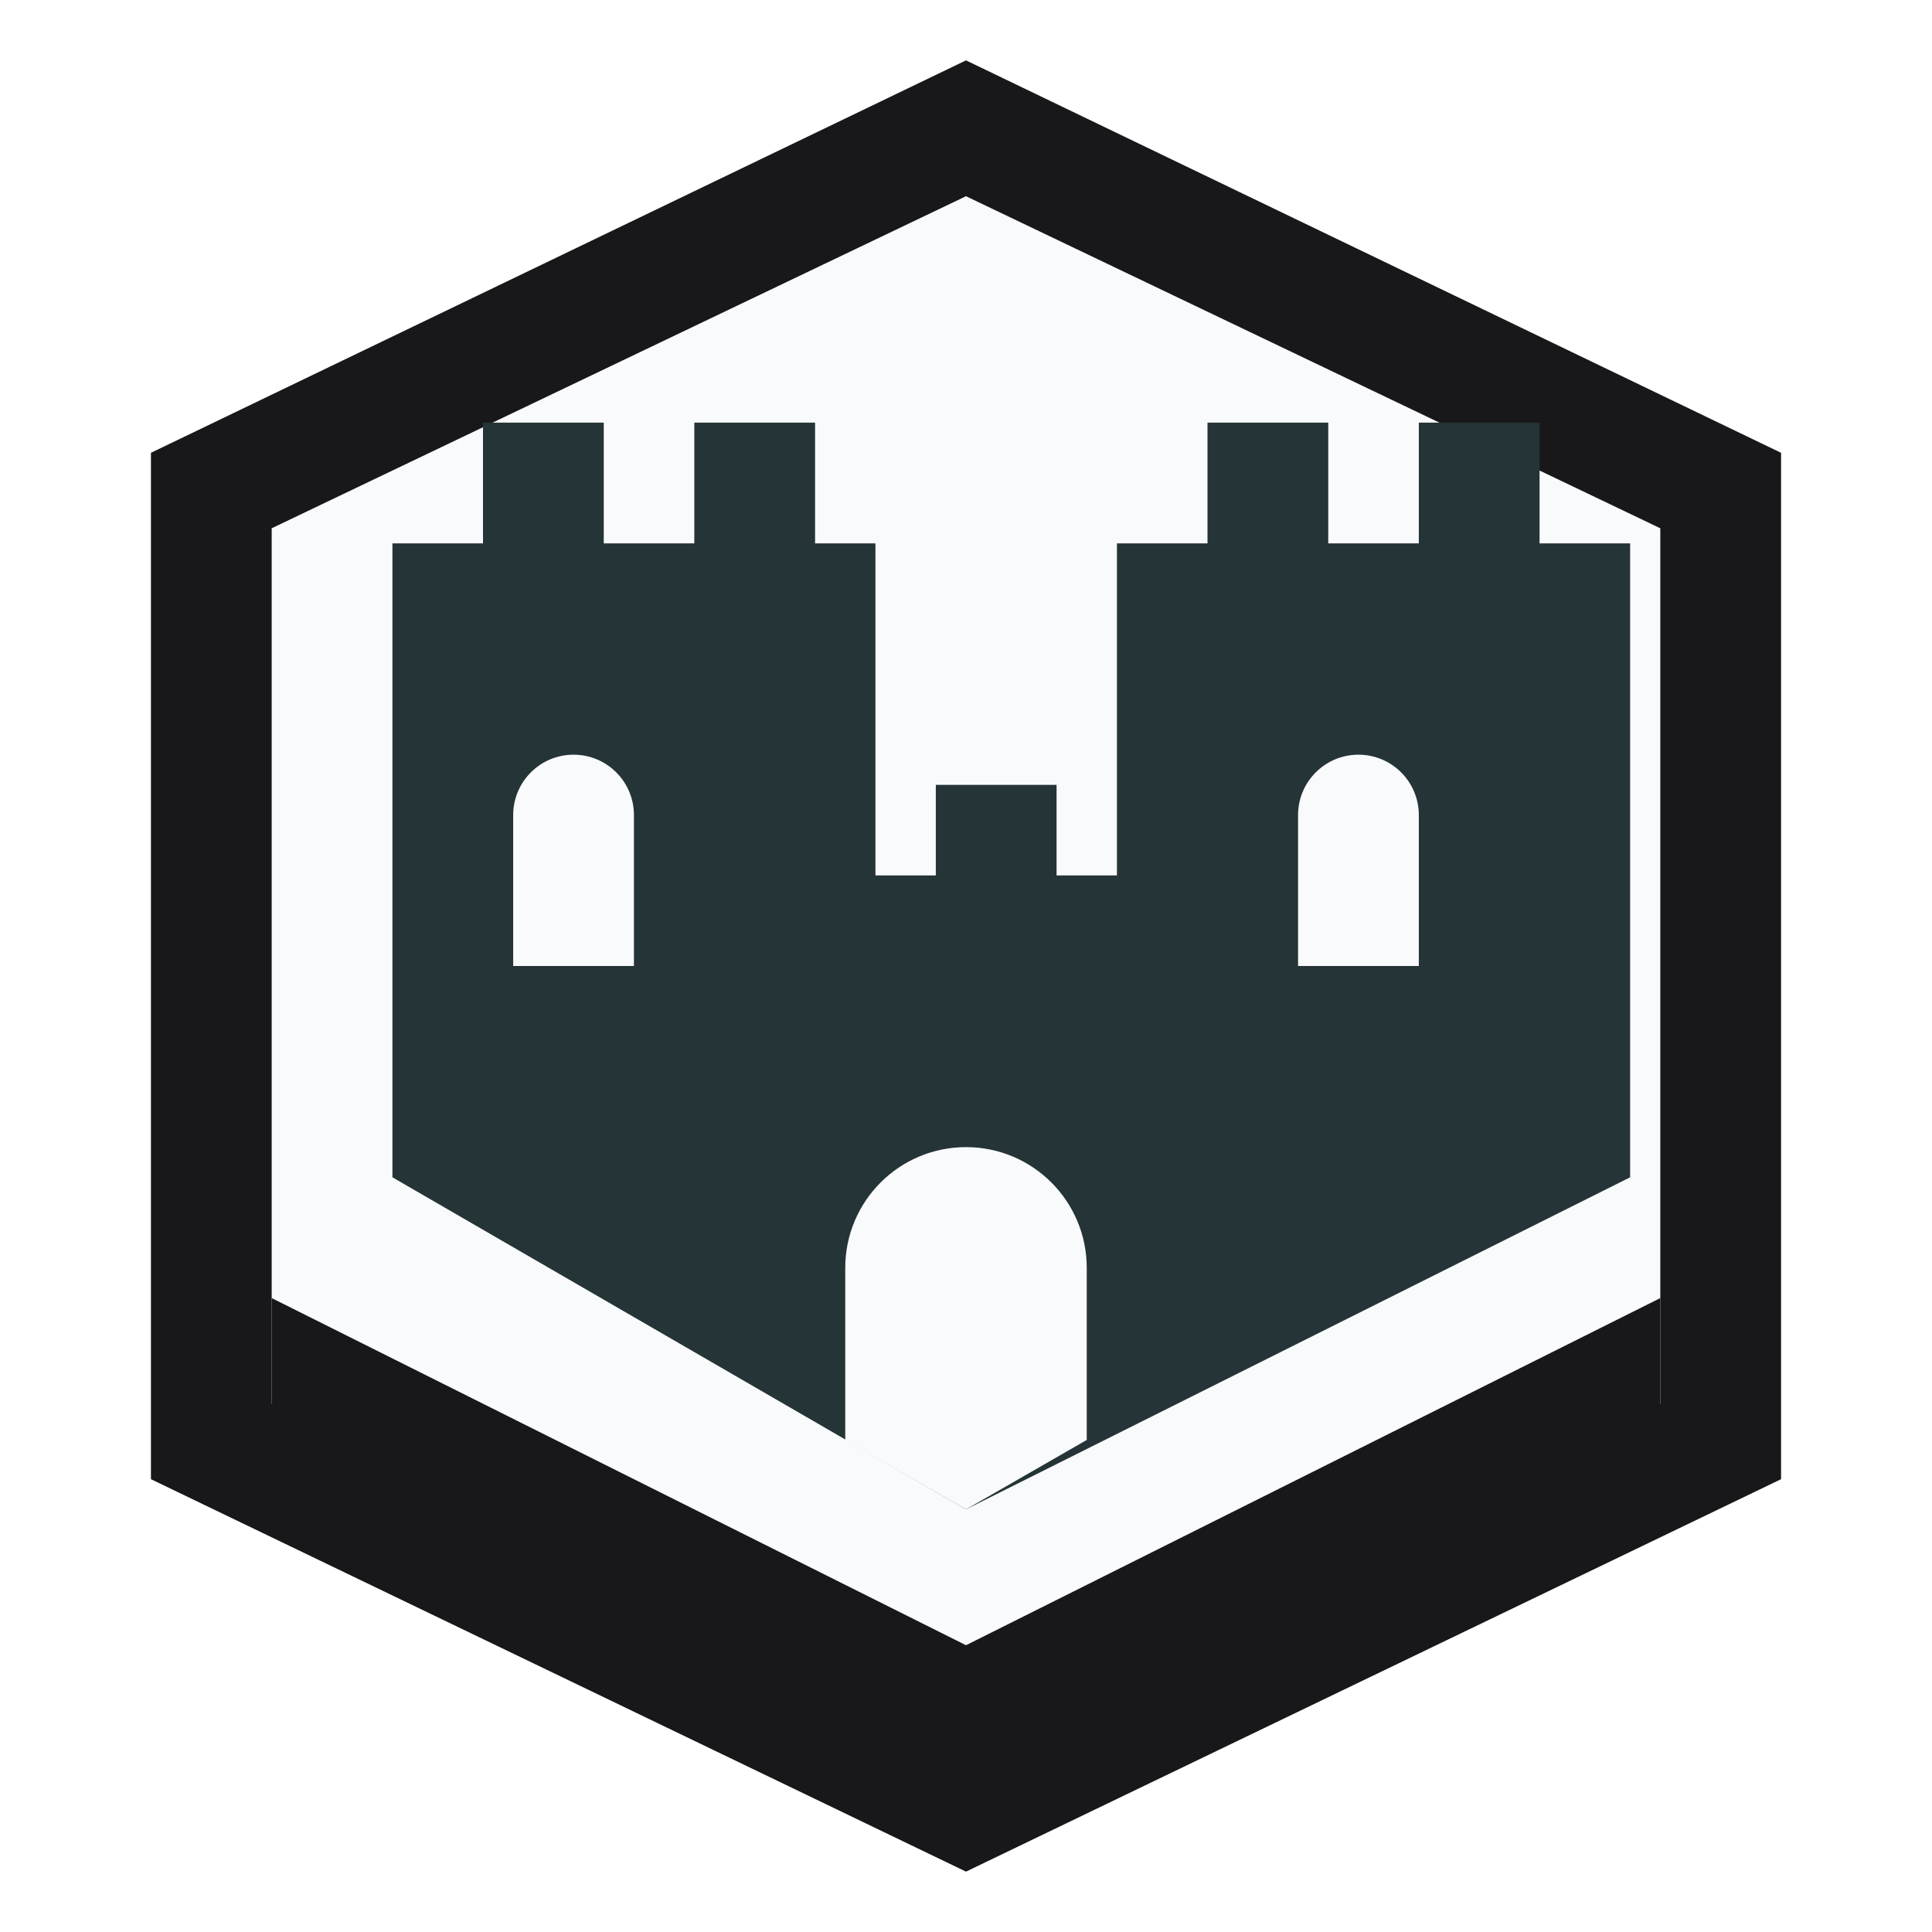
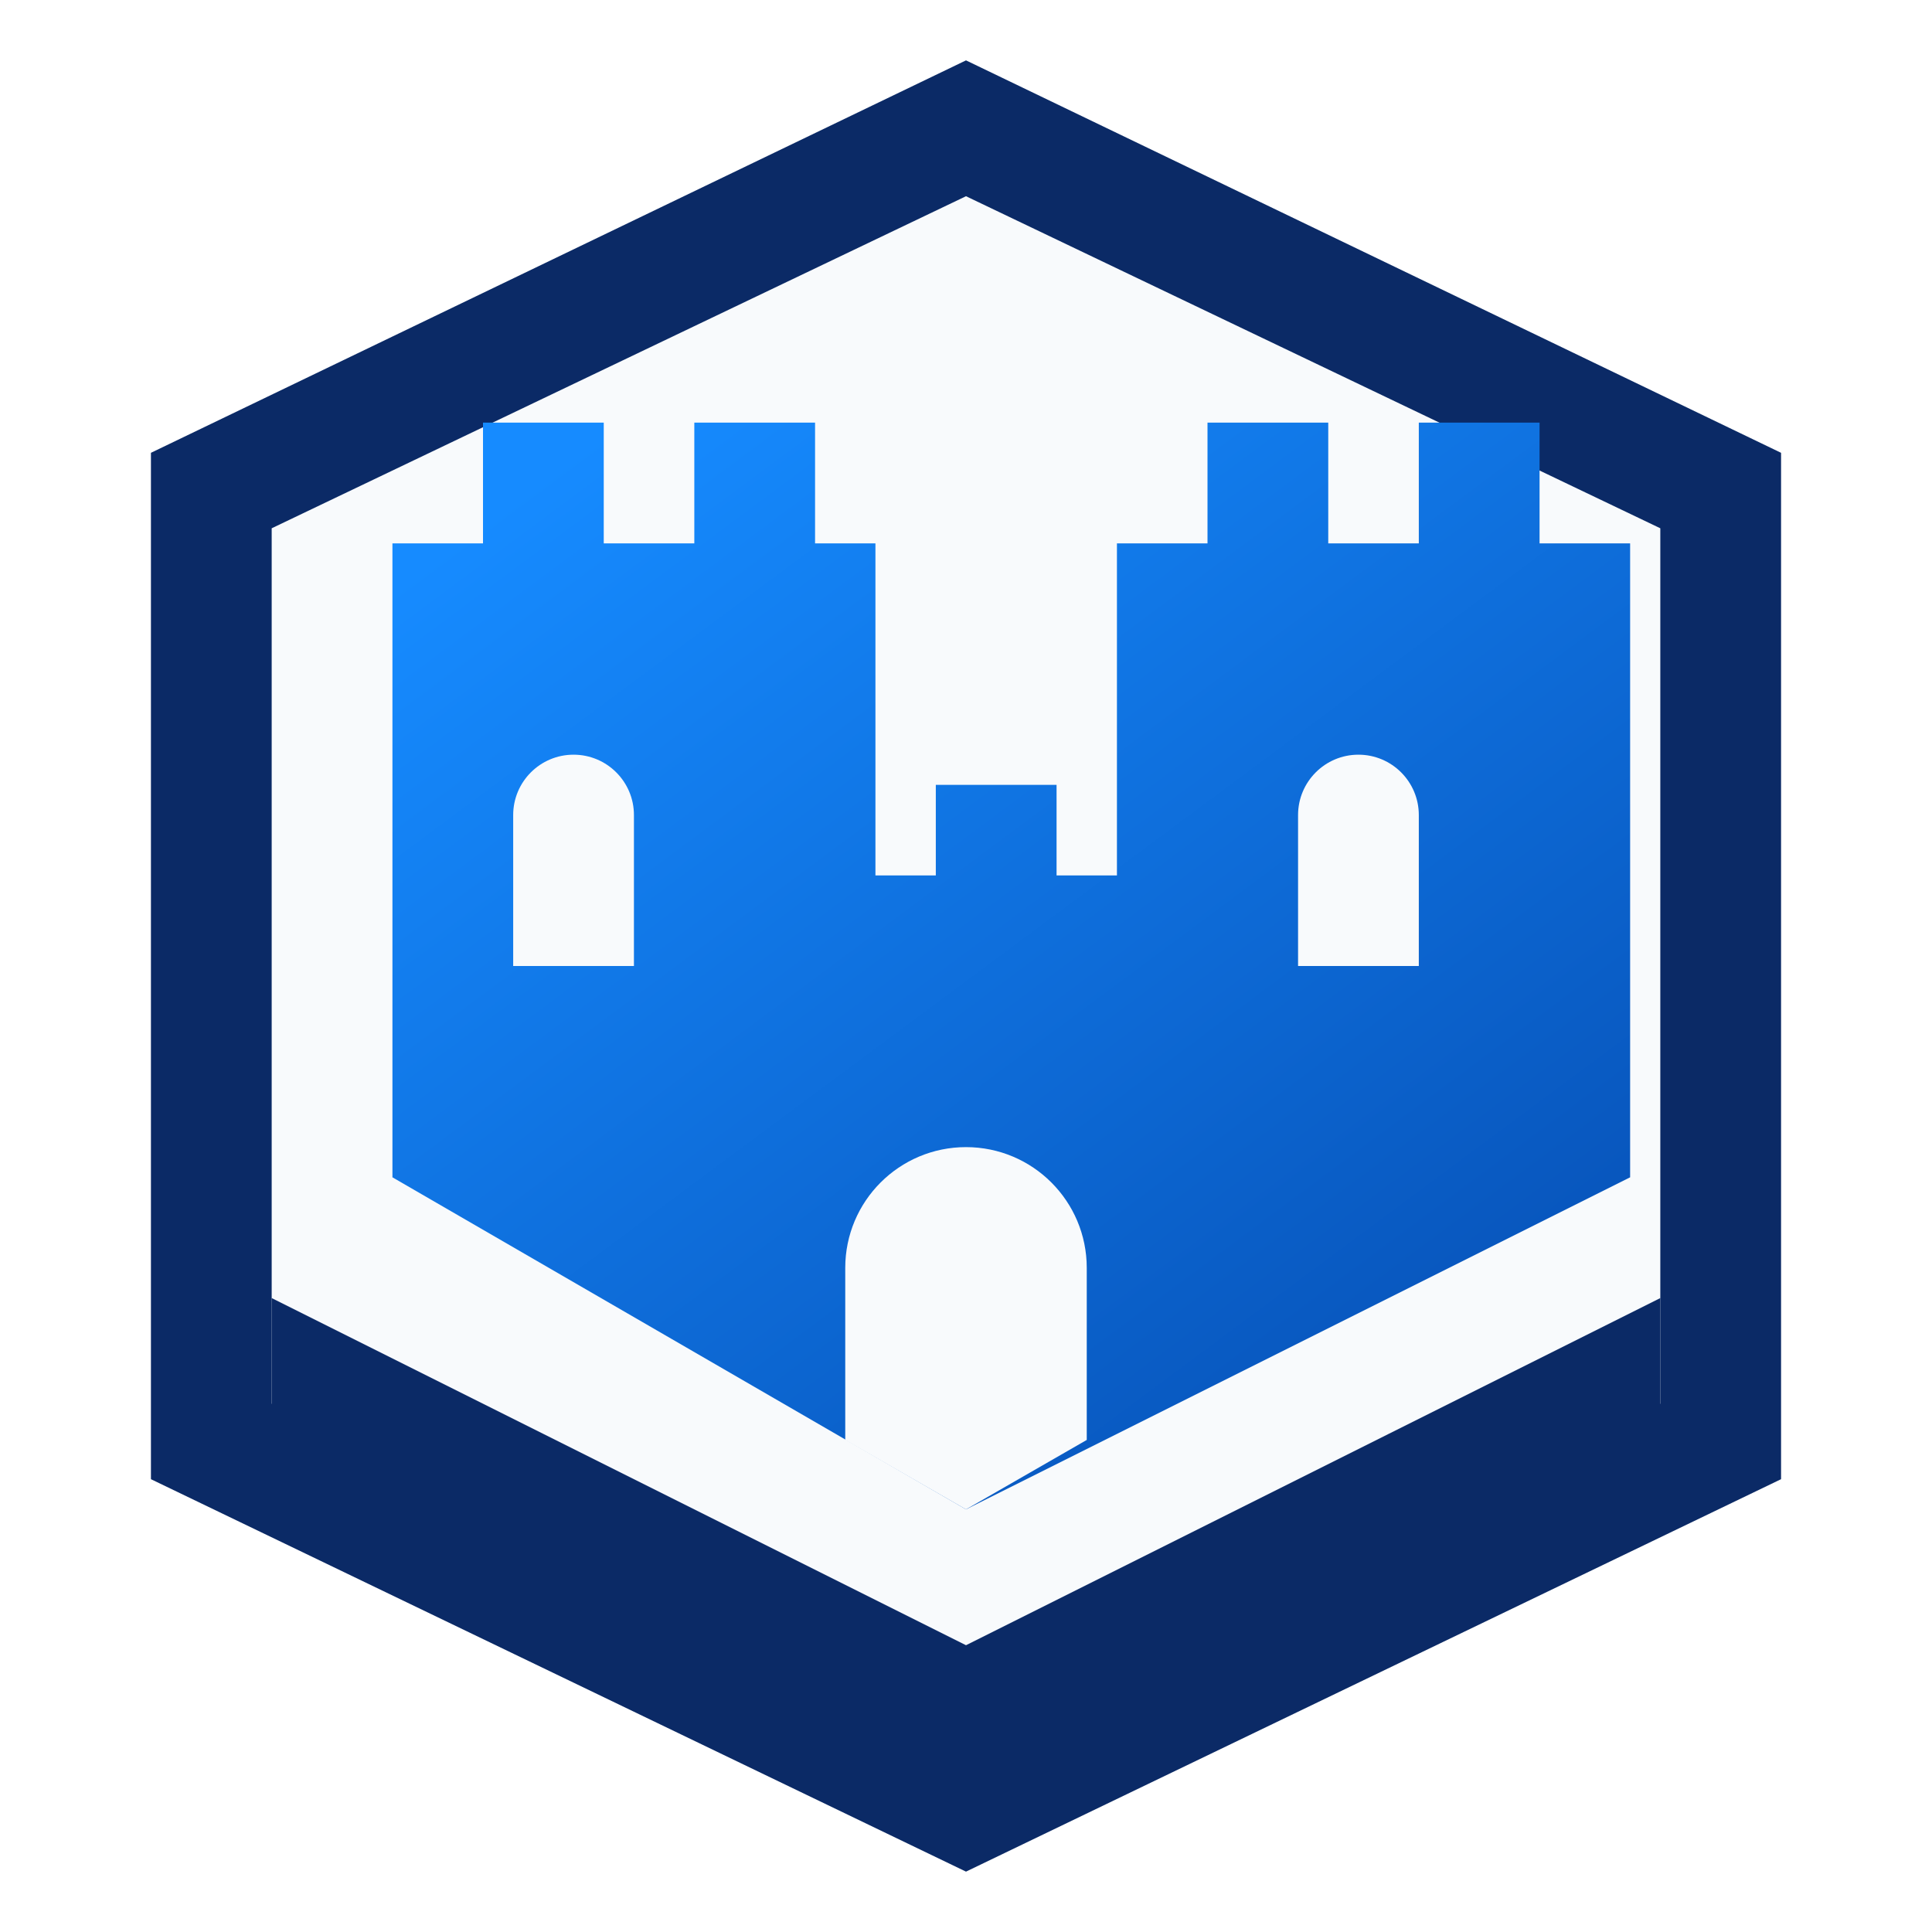
<svg xmlns="http://www.w3.org/2000/svg" viewBox="0 0 64 64" fill="none" aria-hidden="true" focusable="false">
-   <path fill="#18181b" d="M32 2 59 15v34L32 62 5 49V15L32 2Z" />
+   <defs>
+     <linearGradient id="citadel-fortress" x1="19" y1="15" x2="45" y2="50" gradientUnits="userSpaceOnUse">
+       <stop stop-color="#168BFF" />
+       <stop offset="1" stop-color="#0752B8" />
+     </linearGradient>
+   </defs>
+   <path fill="#0B2A66" d="M32 2 59 15v34L32 62 5 49V15L32 2Z" />
  <path fill="#F8FAFC" d="m32 6.5 23 11v29l-23 11-23-11v-29l23-11Z" />
-   <path fill="#18181b" d="m9 43 23 11.5L55 43v4.5L32 59 9 47.5V43Z" />
-   <path fill="#253436" d="M13 39V18h3v-4h4v4h3v-4h4v4h2v11h2v-3h4v3h2V18h3v-4h4v4h3v-4h4v4h3v21L32 50 13 39Z" />
+   <path fill="#0B2A66" d="m9 43 23 11.5L55 43v4.5L32 59 9 47.5V43Z" />
+   <path fill="url(#citadel-fortress)" d="M13 39V18h3v-4h4v4h3v-4h4v4h2v11h2v-3h4v3h2V18h3v-4h4v4h3v-4h4v4h3v21L32 50 13 39Z" />
  <path fill="#F8FAFC" d="M17 32v-5a2 2 0 0 1 4 0v5h-4Zm26 0v-5a2 2 0 0 1 4 0v5h-4Z" />
  <path fill="#F8FAFC" d="M28 47.7V42a4 4 0 0 1 8 0v5.7l-4 2.3-4-2.3Z" />
</svg>
